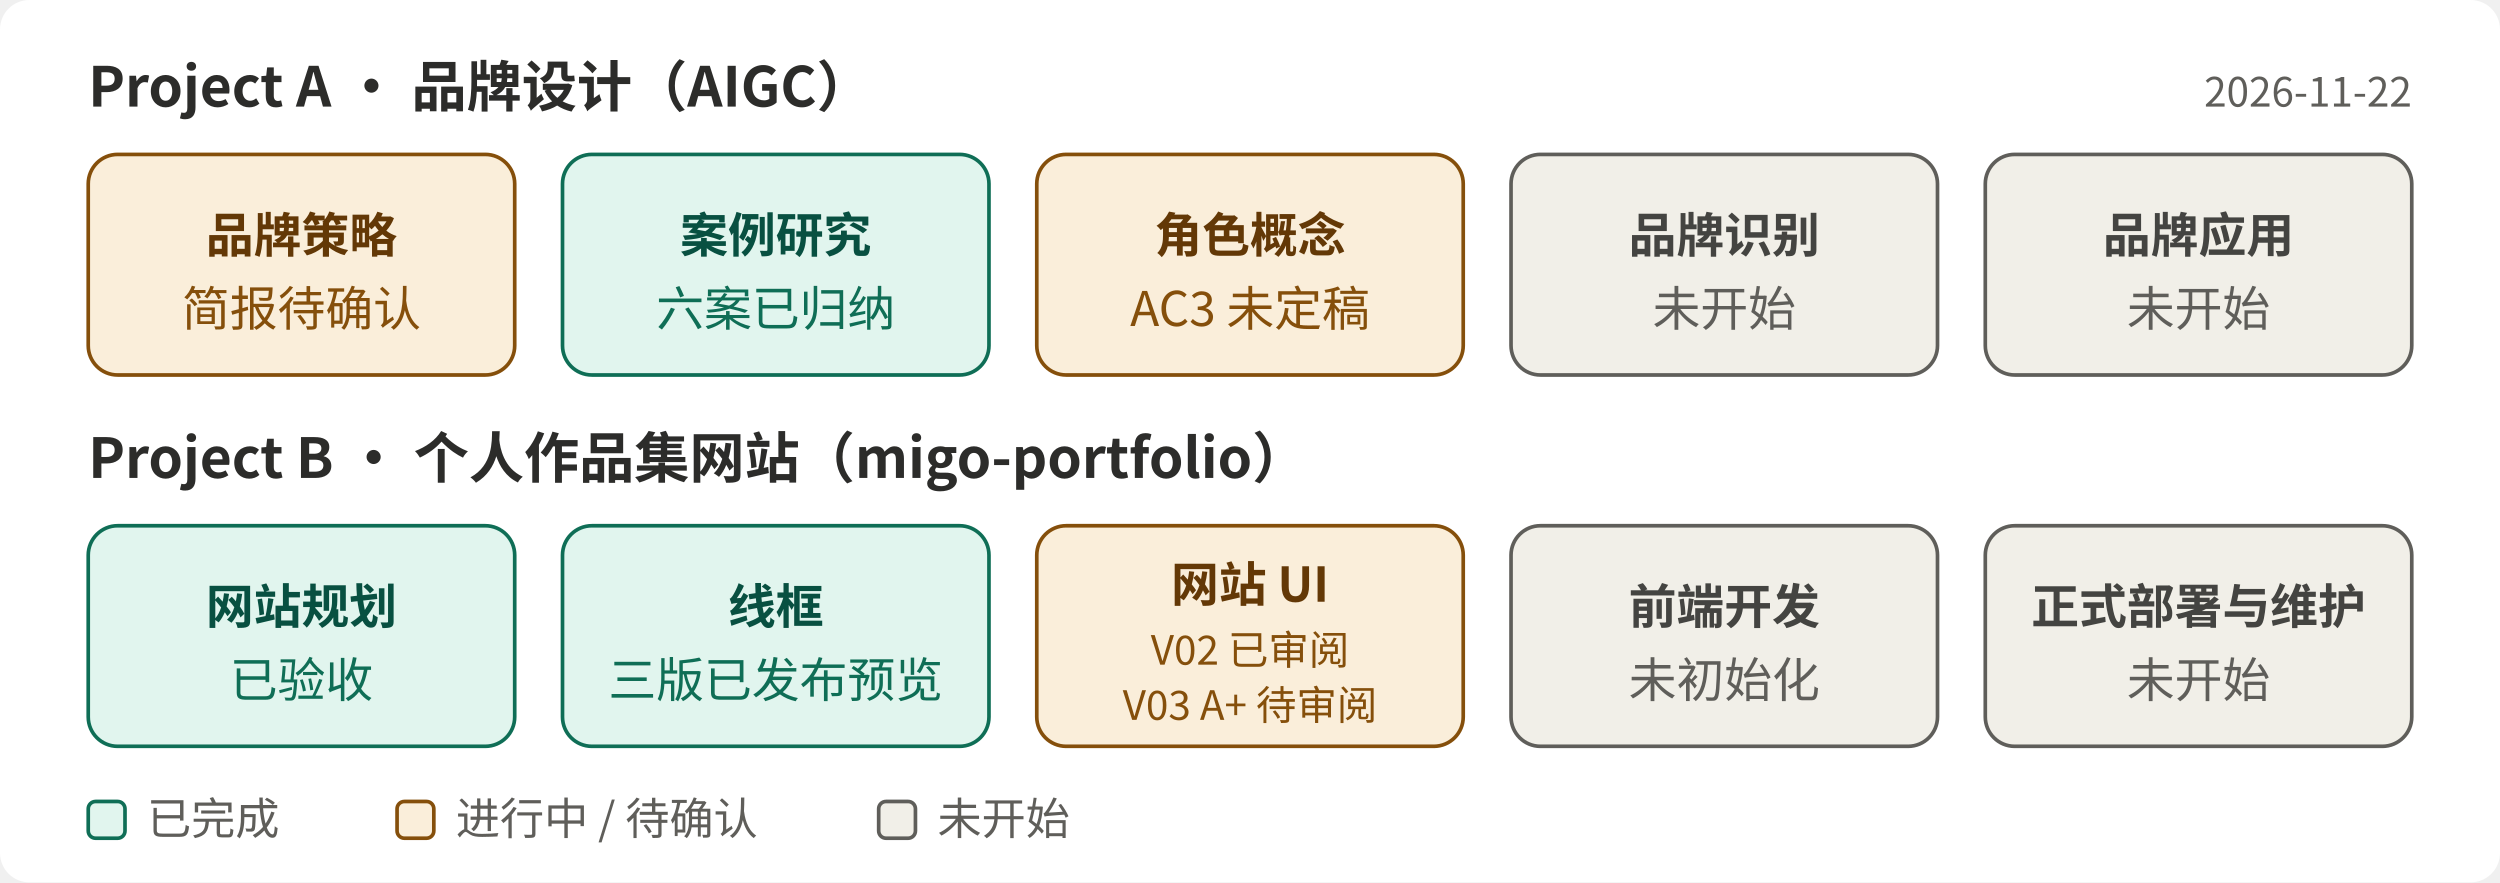
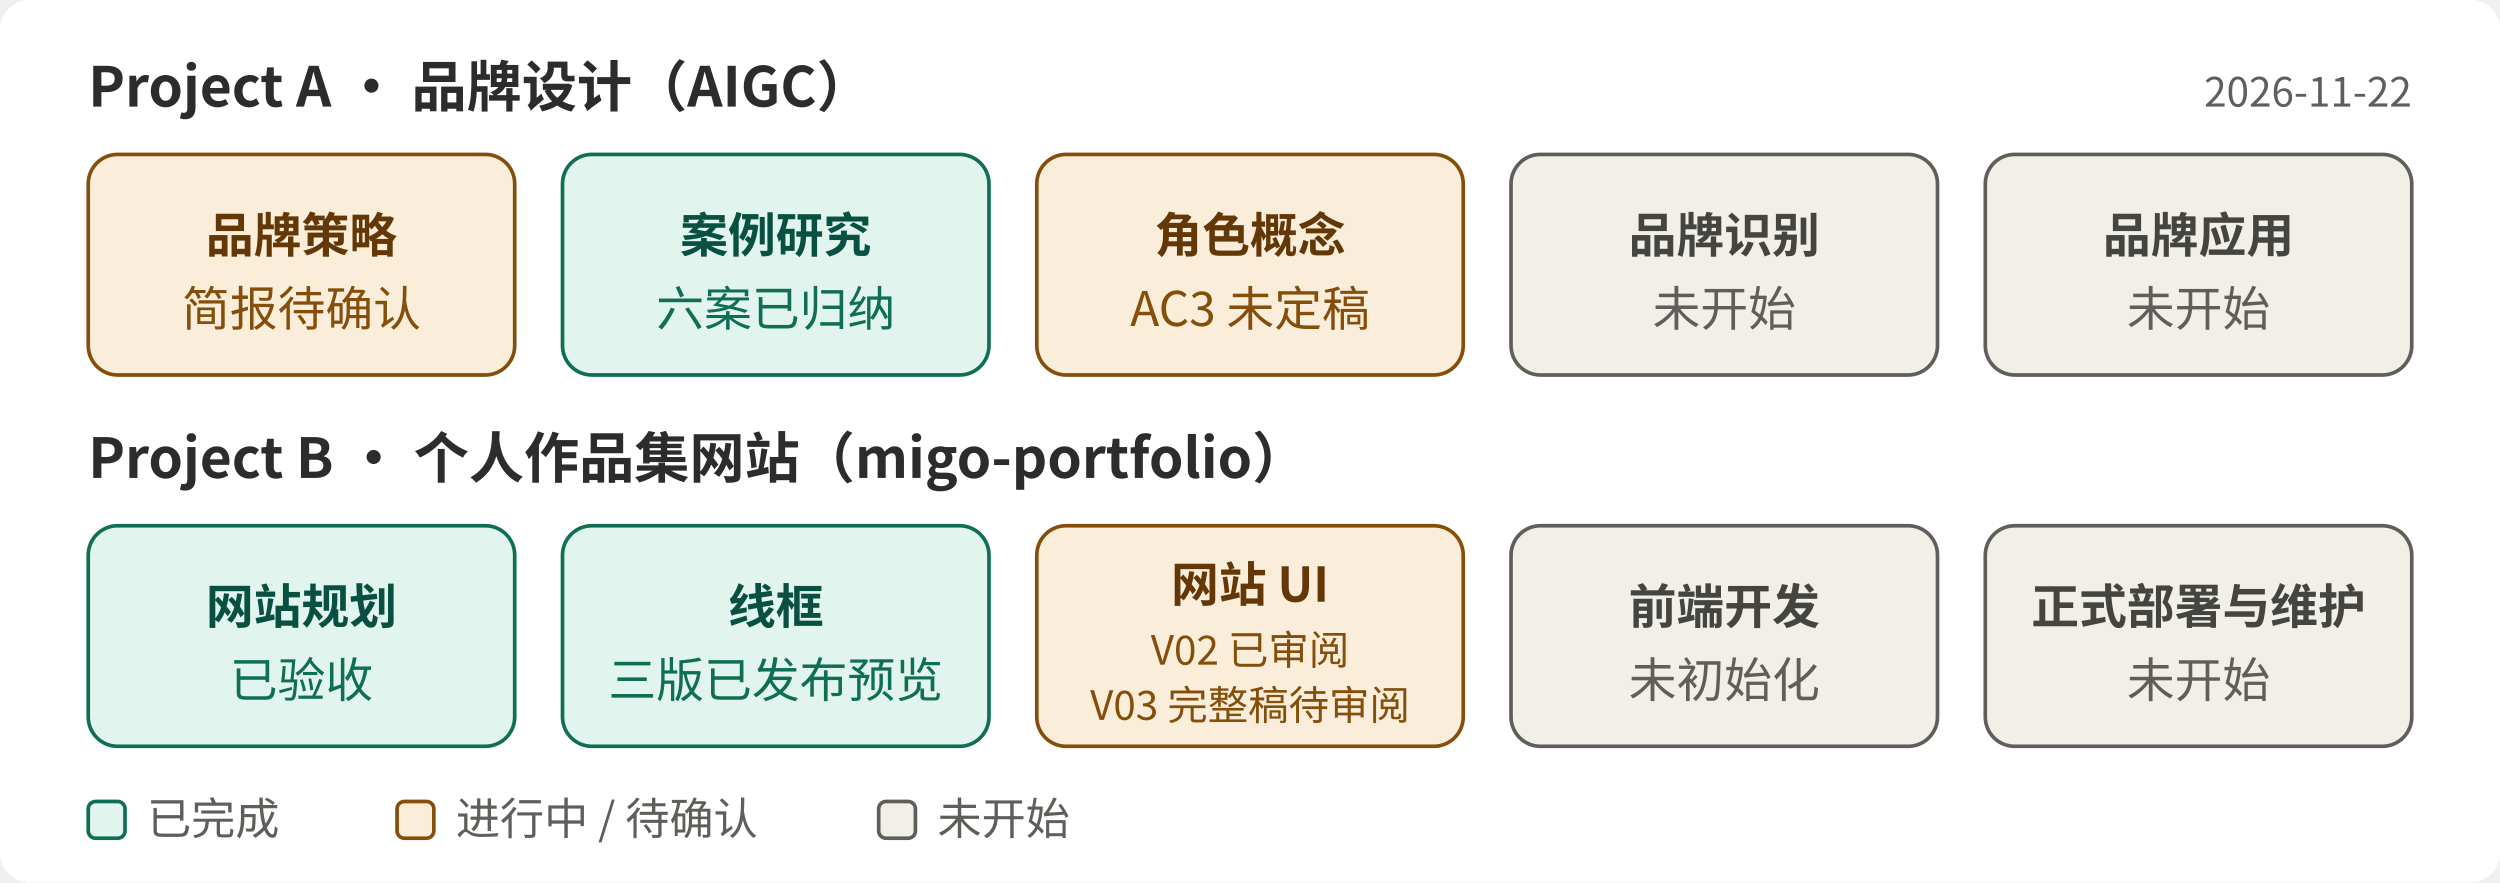
<svg xmlns="http://www.w3.org/2000/svg" width="680" height="240" viewBox="0 0 680 240" role="img" aria-labelledby="progress-title progress-desc" lang="zh-CN" xml:lang="zh-CN" font-family="system-ui, 'Microsoft YaHei', 'PingFang SC', 'Noto Sans CJK SC', sans-serif">
  <rect width="680" height="240" rx="8" fill="#FFFFFF" />
  <text x="24" y="29" font-size="15" font-weight="650" fill="#2C2C2A">Project A · 品牌设计（AIGC）</text>
  <text x="656" y="29" font-size="11" text-anchor="end" fill="#5F5E5A">2026-11-22</text>
  <g font-size="13" text-anchor="middle" dominant-baseline="central">
    <g transform="translate(24 42)">
      <rect width="116" height="60" rx="8" fill="#FAEEDA" stroke="#854F0B" />
      <text x="58" y="21" font-weight="650" fill="#633806">品牌策略</text>
      <text x="58" y="41" fill="#854F0B">简报待确认</text>
    </g>
    <g transform="translate(153 42)">
      <rect width="116" height="60" rx="8" fill="#E1F5EE" stroke="#0F6E56" />
      <text x="58" y="21" font-weight="650" fill="#085041">案例研究</text>
      <text x="58" y="41" fill="#0F6E56">六案已归纳</text>
    </g>
    <g transform="translate(282 42)">
      <rect width="116" height="60" rx="8" fill="#FAEEDA" stroke="#854F0B" />
      <text x="58" y="21" font-weight="650" fill="#633806">角色概念</text>
      <text x="58" y="41" fill="#854F0B">AC3 未定稿</text>
    </g>
    <g transform="translate(411 42)">
      <rect width="116" height="60" rx="8" fill="#F1EFE8" stroke="#5F5E5A" />
      <text x="58" y="21" font-weight="650" fill="#444441">品牌识别</text>
      <text x="58" y="41" fill="#5F5E5A">未开始</text>
    </g>
    <g transform="translate(540 42)">
      <rect width="116" height="60" rx="8" fill="#F1EFE8" stroke="#5F5E5A" />
      <text x="58" y="21" font-weight="650" fill="#444441">品牌应用</text>
      <text x="58" y="41" fill="#5F5E5A">未开始</text>
    </g>
  </g>
  <text x="24" y="130" font-size="15" font-weight="650" fill="#2C2C2A">Project B · 个人作品集网站（migo-portfolio）</text>
  <g font-size="13" text-anchor="middle" dominant-baseline="central">
    <g transform="translate(24 143)">
      <rect width="116" height="60" rx="8" fill="#E1F5EE" stroke="#0F6E56" />
      <text x="58" y="21" font-weight="650" fill="#085041">网站规划</text>
      <text x="58" y="41" fill="#0F6E56">已验收</text>
    </g>
    <g transform="translate(153 143)">
      <rect width="116" height="60" rx="8" fill="#E1F5EE" stroke="#0F6E56" />
      <text x="58" y="21" font-weight="650" fill="#085041">线框</text>
      <text x="58" y="41" fill="#0F6E56">三版已发布预览</text>
    </g>
    <g transform="translate(282 143)">
      <rect width="116" height="60" rx="8" fill="#FAEEDA" stroke="#854F0B" />
      <text x="58" y="15" font-weight="650" fill="#633806">网站 UI</text>
      <text x="58" y="33" font-size="11" fill="#854F0B">V02 已审阅</text>
-       <text x="58" y="48" font-size="11" fill="#854F0B">V03 A+ 待审阅</text>
+       <text x="58" y="48" font-size="11" fill="#854F0B">V03 完整稿待审阅</text>
    </g>
    <g transform="translate(411 143)">
      <rect width="116" height="60" rx="8" fill="#F1EFE8" stroke="#5F5E5A" />
      <text x="58" y="21" font-weight="650" fill="#444441">前端开发</text>
      <text x="58" y="41" fill="#5F5E5A">未初始化</text>
    </g>
    <g transform="translate(540 143)">
      <rect width="116" height="60" rx="8" fill="#F1EFE8" stroke="#5F5E5A" />
      <text x="58" y="21" font-weight="650" fill="#444441">正式部署与维护</text>
      <text x="58" y="41" fill="#5F5E5A">未开始</text>
    </g>
  </g>
  <g font-size="12" fill="#5F5E5A">
    <rect x="24" y="218" width="10" height="10" rx="2" fill="#E1F5EE" stroke="#0F6E56" />
    <text x="40" y="227">已完成</text>
    <rect x="108" y="218" width="10" height="10" rx="2" fill="#FAEEDA" stroke="#854F0B" />
    <text x="124" y="227">进行中 / 待确认</text>
    <rect x="239" y="218" width="10" height="10" rx="2" fill="#F1EFE8" stroke="#5F5E5A" />
    <text x="255" y="227">未开始</text>
  </g>
</svg>
